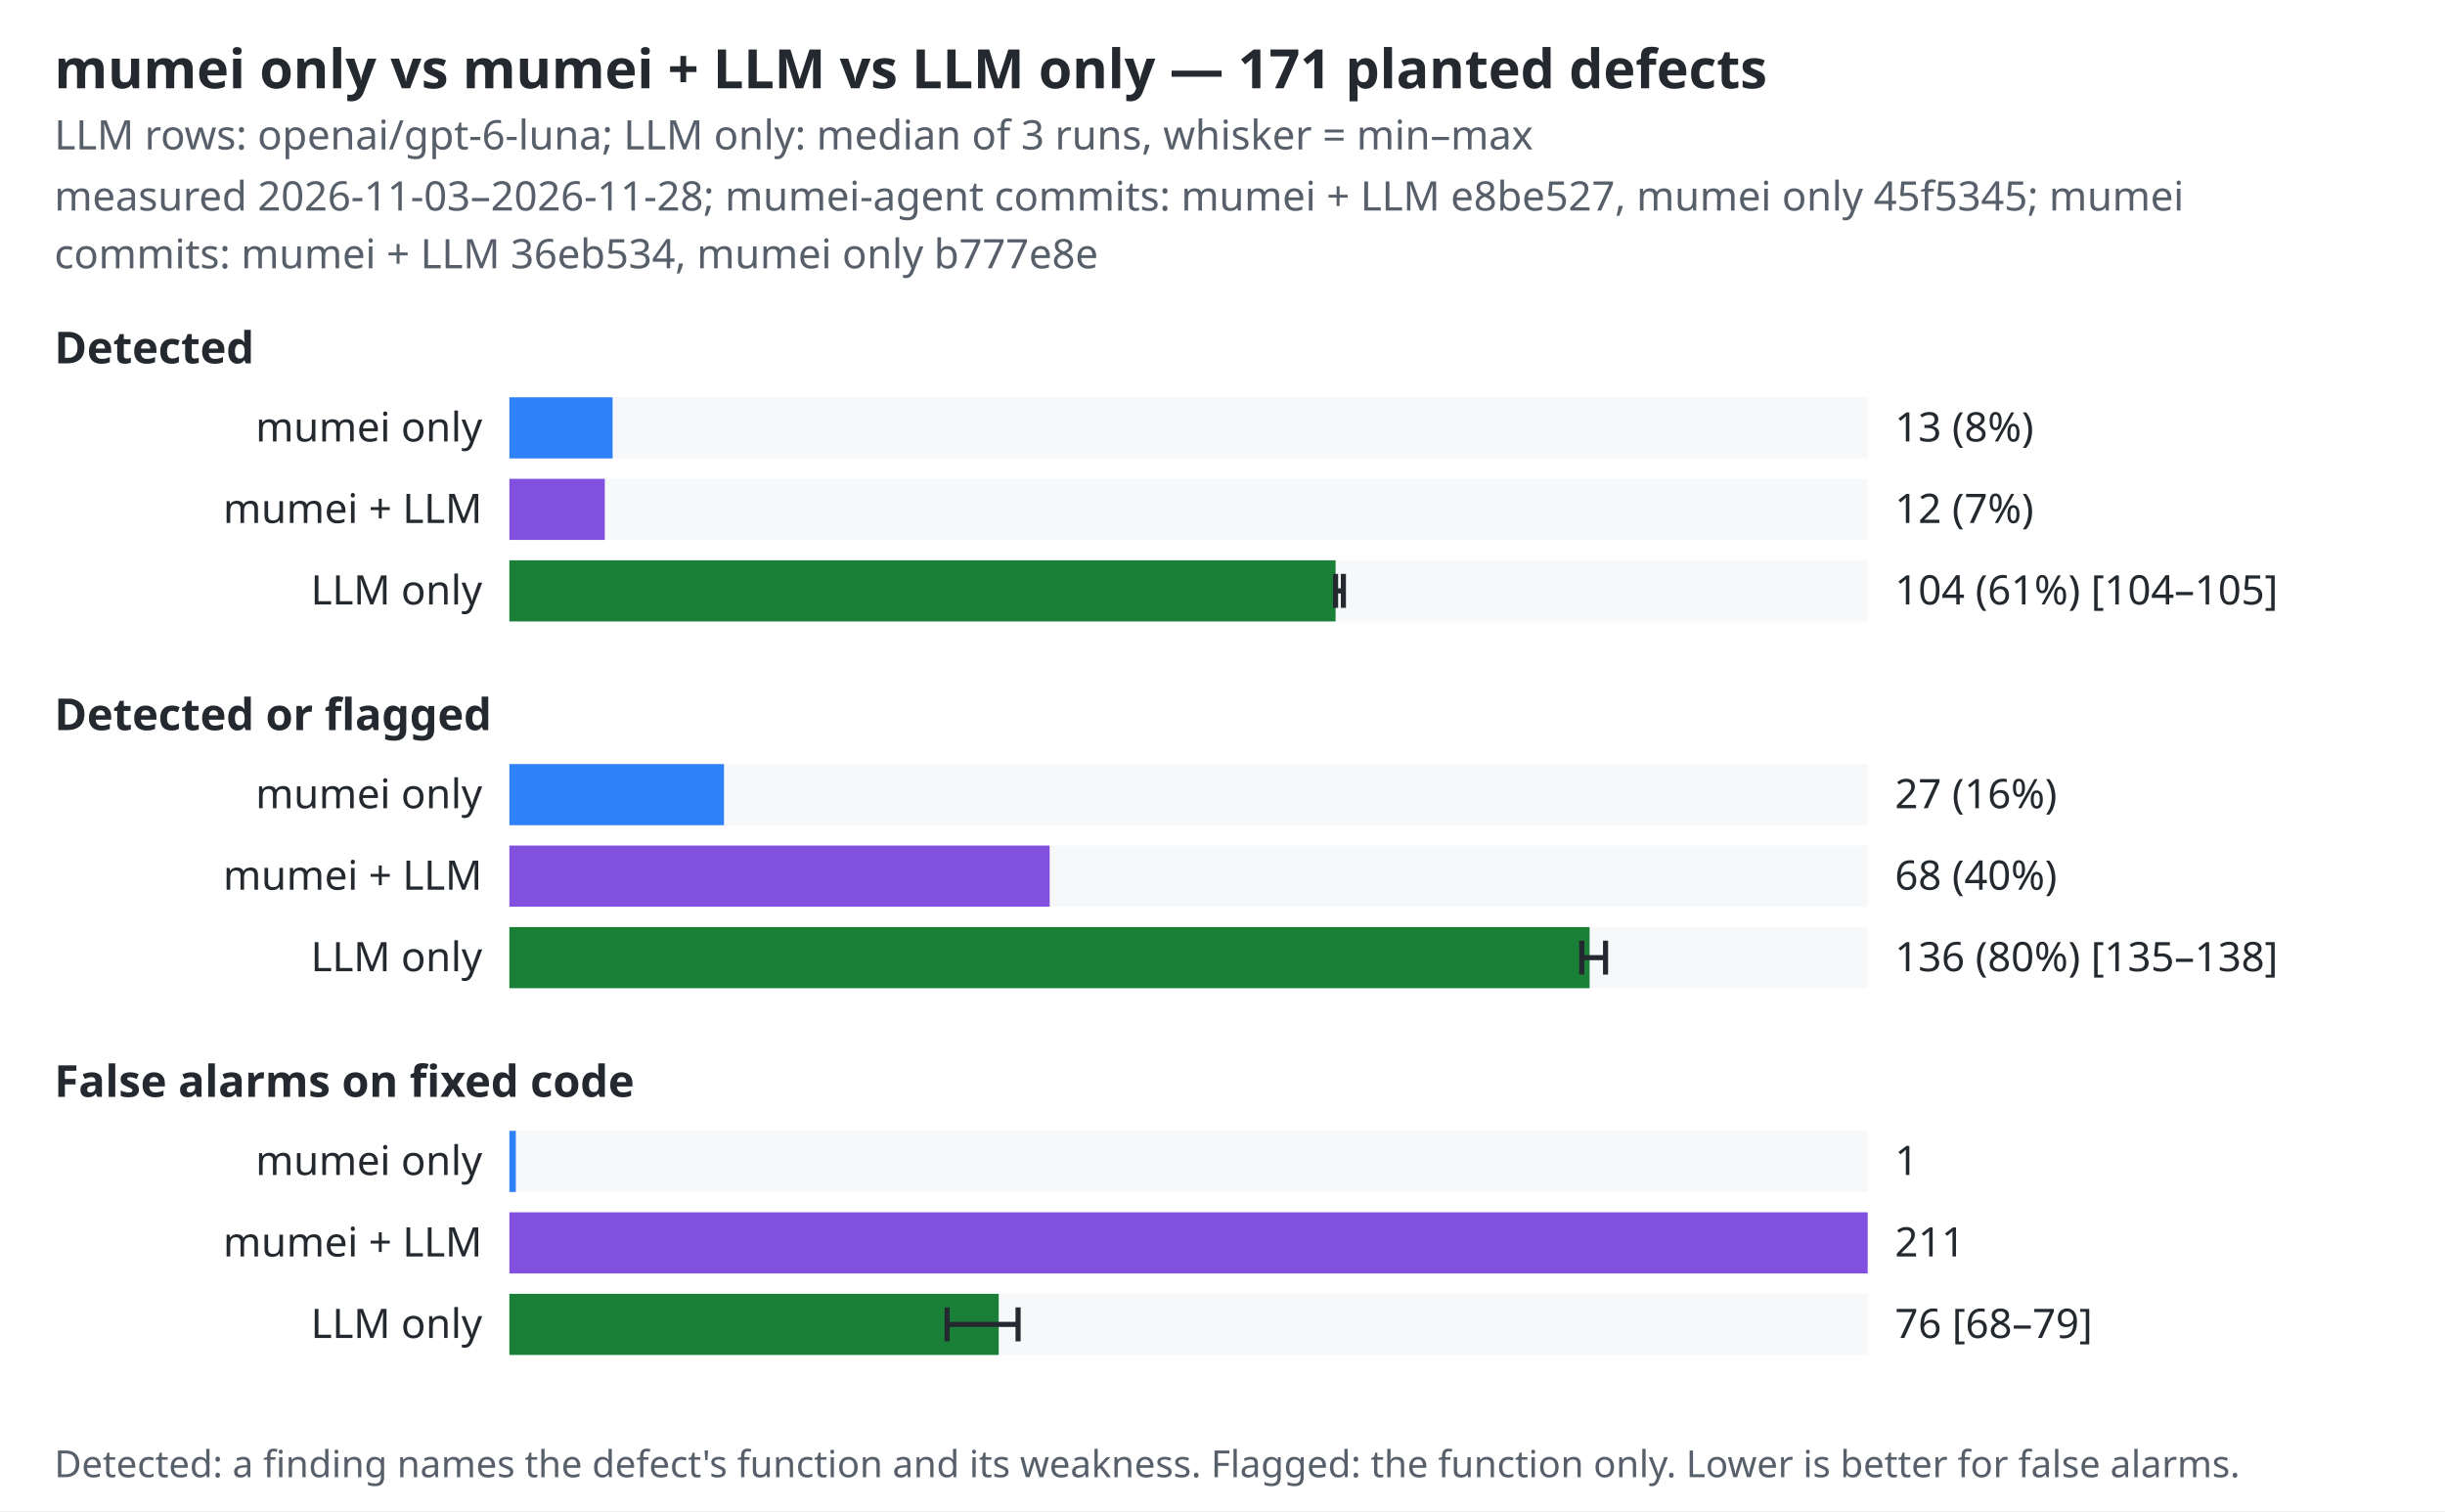
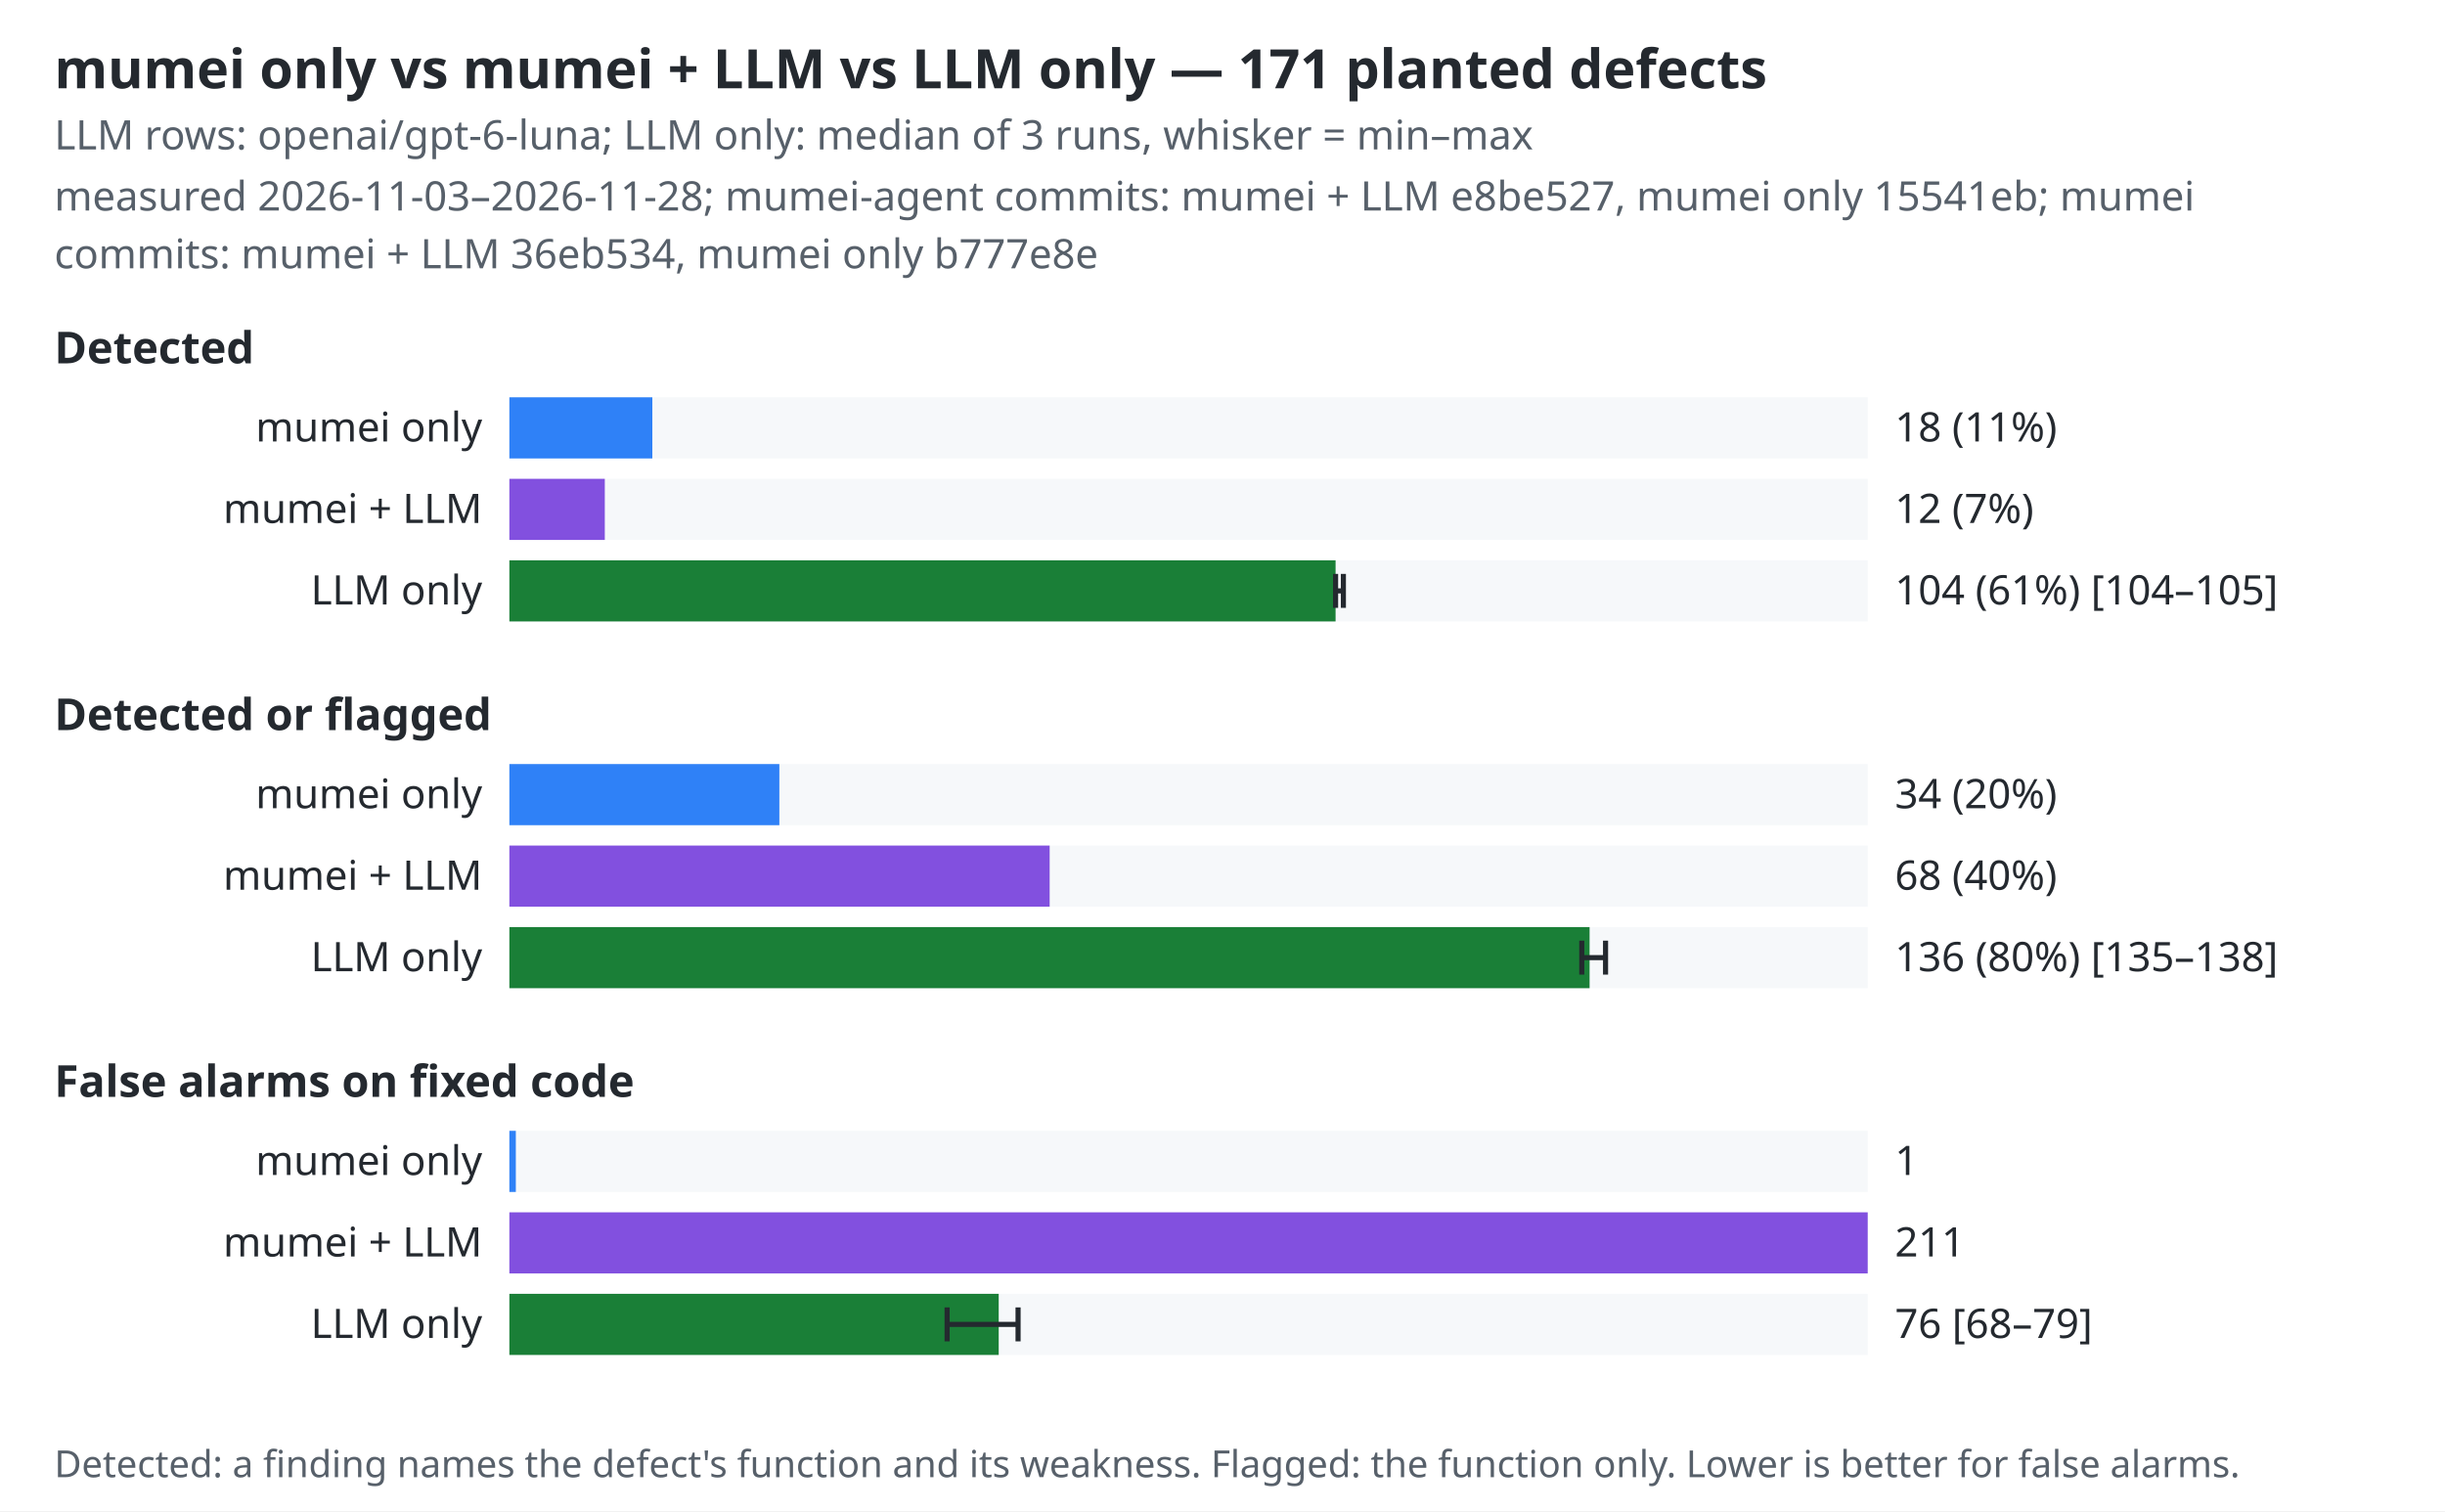
<svg xmlns="http://www.w3.org/2000/svg" viewBox="0 0 720 445" font-family="sans-serif">
  <rect width="720" height="445" fill="white" />
  <text x="16" y="26" font-size="16" font-weight="bold" fill="#24292f">mumei only vs mumei + LLM vs LLM only — 171 planted defects</text>
  <text x="16" y="44" font-size="12" fill="#57606a">LLM rows: openai/gpt-6-luna; LLM only: median of 3 runs, whisker = min–max</text>
-   <text x="16" y="62" font-size="12" fill="#57606a">measured 2026-11-03–2026-11-28; mumei-agent commits: mumei + LLM e8be527, mumei only 45f5345; mumei</text>
+   <text x="16" y="62" font-size="12" fill="#57606a">measured 2026-11-03–2026-11-28; mumei-agent commits: mumei + LLM e8be527, mumei only 15541eb; mumei</text>
  <text x="16" y="79" font-size="12" fill="#57606a">commits: mumei + LLM 36eb534, mumei only b777e8e</text>
  <text x="16" y="107" font-size="13" font-weight="bold" fill="#24292f">Detected</text>
  <text x="142" y="130" font-size="12" fill="#24292f" text-anchor="end">mumei only</text>
  <rect x="150" y="117" width="400" height="18" fill="#f6f8fa" />
-   <rect x="150" y="117" width="30.4" height="18" fill="#2f81f7" />
-   <text x="558" y="130" font-size="12" fill="#24292f">13 (8%)</text>
+   <rect x="150" y="117" width="42.1" height="18" fill="#2f81f7" />
+   <text x="558" y="130" font-size="12" fill="#24292f">18 (11%)</text>
  <text x="142" y="154" font-size="12" fill="#24292f" text-anchor="end">mumei + LLM</text>
  <rect x="150" y="141" width="400" height="18" fill="#f6f8fa" />
  <rect x="150" y="141" width="28.1" height="18" fill="#8250df" />
  <text x="558" y="154" font-size="12" fill="#24292f">12 (7%)</text>
  <text x="142" y="178" font-size="12" fill="#24292f" text-anchor="end">LLM only</text>
  <rect x="150" y="165" width="400" height="18" fill="#f6f8fa" />
  <rect x="150" y="165" width="243.3" height="18" fill="#1a7f37" />
  <line x1="393.3" y1="174.0" x2="395.6" y2="174.0" stroke="#24292f" stroke-width="1.5" />
  <line x1="393.3" y1="169" x2="393.3" y2="179" stroke="#24292f" stroke-width="1.5" />
  <line x1="395.6" y1="169" x2="395.6" y2="179" stroke="#24292f" stroke-width="1.5" />
  <text x="558" y="178" font-size="12" fill="#24292f">104 (61%) [104–105]</text>
  <text x="16" y="215" font-size="13" font-weight="bold" fill="#24292f">Detected or flagged</text>
  <text x="142" y="238" font-size="12" fill="#24292f" text-anchor="end">mumei only</text>
  <rect x="150" y="225" width="400" height="18" fill="#f6f8fa" />
-   <rect x="150" y="225" width="63.2" height="18" fill="#2f81f7" />
-   <text x="558" y="238" font-size="12" fill="#24292f">27 (16%)</text>
+   <rect x="150" y="225" width="79.5" height="18" fill="#2f81f7" />
+   <text x="558" y="238" font-size="12" fill="#24292f">34 (20%)</text>
  <text x="142" y="262" font-size="12" fill="#24292f" text-anchor="end">mumei + LLM</text>
  <rect x="150" y="249" width="400" height="18" fill="#f6f8fa" />
  <rect x="150" y="249" width="159.1" height="18" fill="#8250df" />
  <text x="558" y="262" font-size="12" fill="#24292f">68 (40%)</text>
  <text x="142" y="286" font-size="12" fill="#24292f" text-anchor="end">LLM only</text>
  <rect x="150" y="273" width="400" height="18" fill="#f6f8fa" />
  <rect x="150" y="273" width="318.1" height="18" fill="#1a7f37" />
  <line x1="465.8" y1="282.0" x2="472.8" y2="282.0" stroke="#24292f" stroke-width="1.5" />
  <line x1="465.8" y1="277" x2="465.8" y2="287" stroke="#24292f" stroke-width="1.5" />
  <line x1="472.8" y1="277" x2="472.8" y2="287" stroke="#24292f" stroke-width="1.5" />
  <text x="558" y="286" font-size="12" fill="#24292f">136 (80%) [135–138]</text>
  <text x="16" y="323" font-size="13" font-weight="bold" fill="#24292f">False alarms on fixed code</text>
  <text x="142" y="346" font-size="12" fill="#24292f" text-anchor="end">mumei only</text>
  <rect x="150" y="333" width="400" height="18" fill="#f6f8fa" />
  <rect x="150" y="333" width="1.9" height="18" fill="#2f81f7" />
  <text x="558" y="346" font-size="12" fill="#24292f">1</text>
  <text x="142" y="370" font-size="12" fill="#24292f" text-anchor="end">mumei + LLM</text>
  <rect x="150" y="357" width="400" height="18" fill="#f6f8fa" />
  <rect x="150" y="357" width="400.0" height="18" fill="#8250df" />
  <text x="558" y="370" font-size="12" fill="#24292f">211</text>
  <text x="142" y="394" font-size="12" fill="#24292f" text-anchor="end">LLM only</text>
  <rect x="150" y="381" width="400" height="18" fill="#f6f8fa" />
  <rect x="150" y="381" width="144.1" height="18" fill="#1a7f37" />
  <line x1="278.9" y1="390.0" x2="299.8" y2="390.0" stroke="#24292f" stroke-width="1.5" />
  <line x1="278.9" y1="385" x2="278.9" y2="395" stroke="#24292f" stroke-width="1.5" />
  <line x1="299.8" y1="385" x2="299.8" y2="395" stroke="#24292f" stroke-width="1.5" />
  <text x="558" y="394" font-size="12" fill="#24292f">76 [68–79]</text>
  <text x="16" y="435" font-size="11" fill="#57606a">Detected: a finding names the defect's function and its weakness. Flagged: the function only. Lower is better for false alarms.</text>
</svg>
